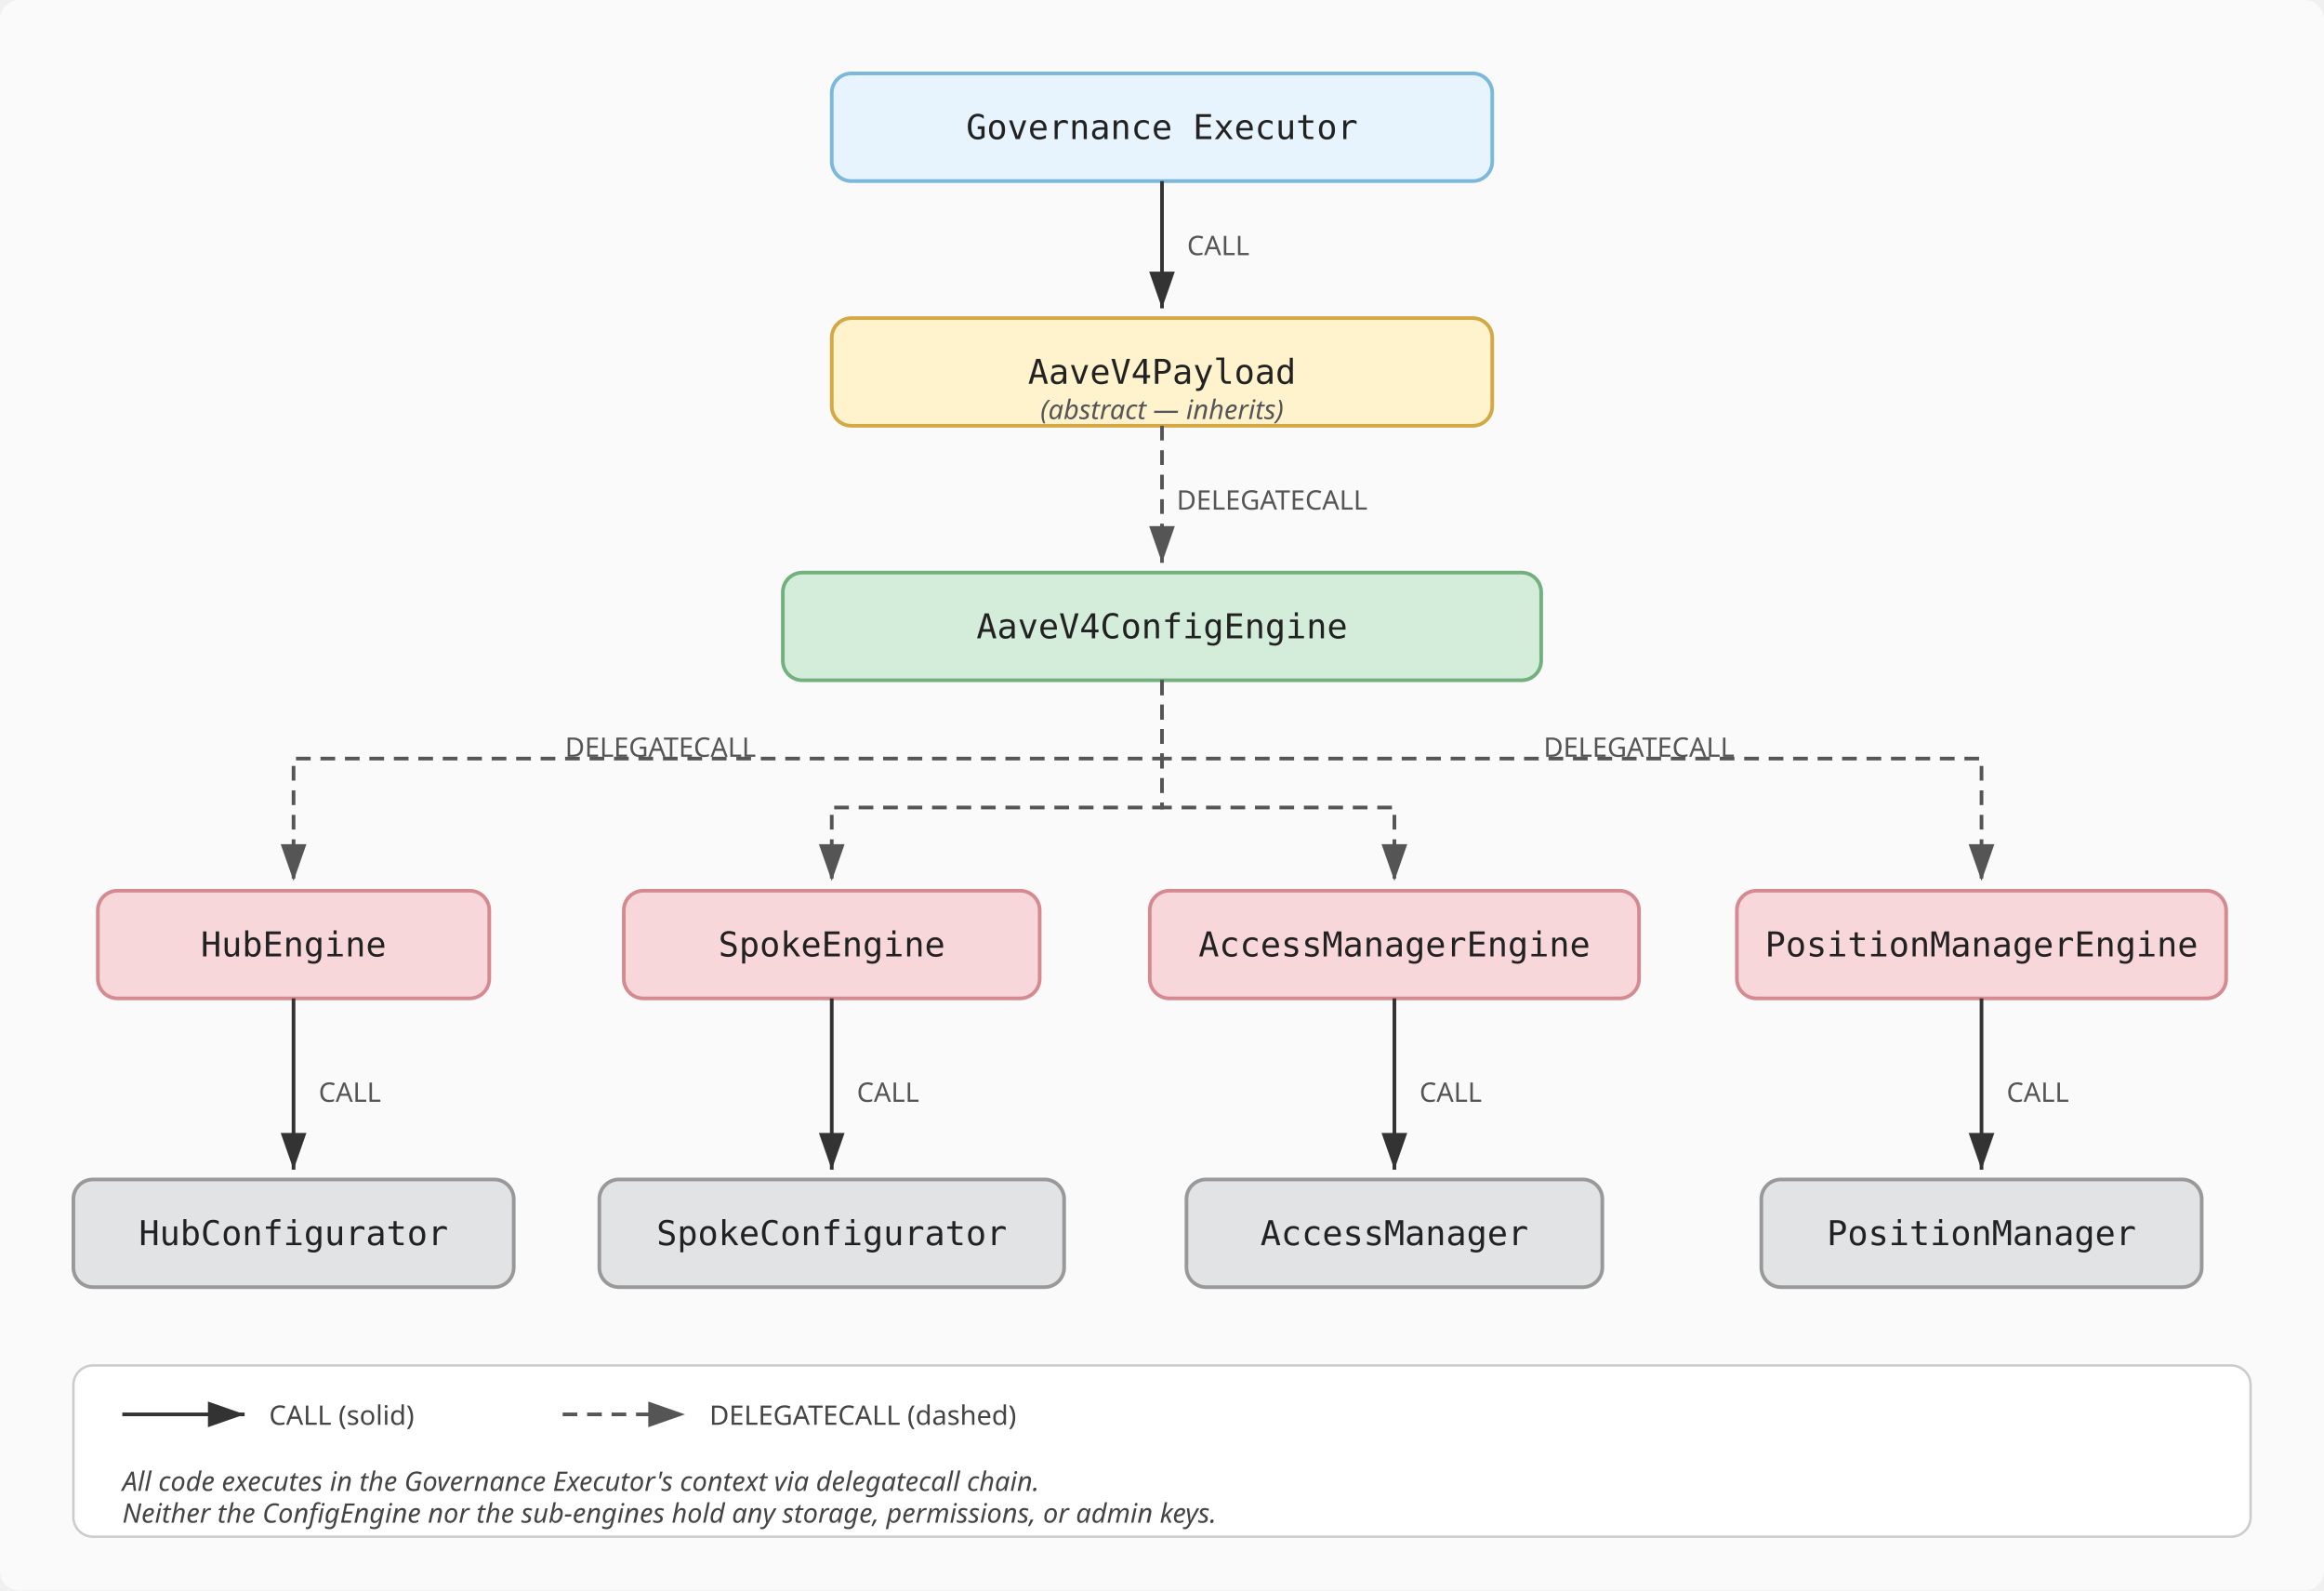
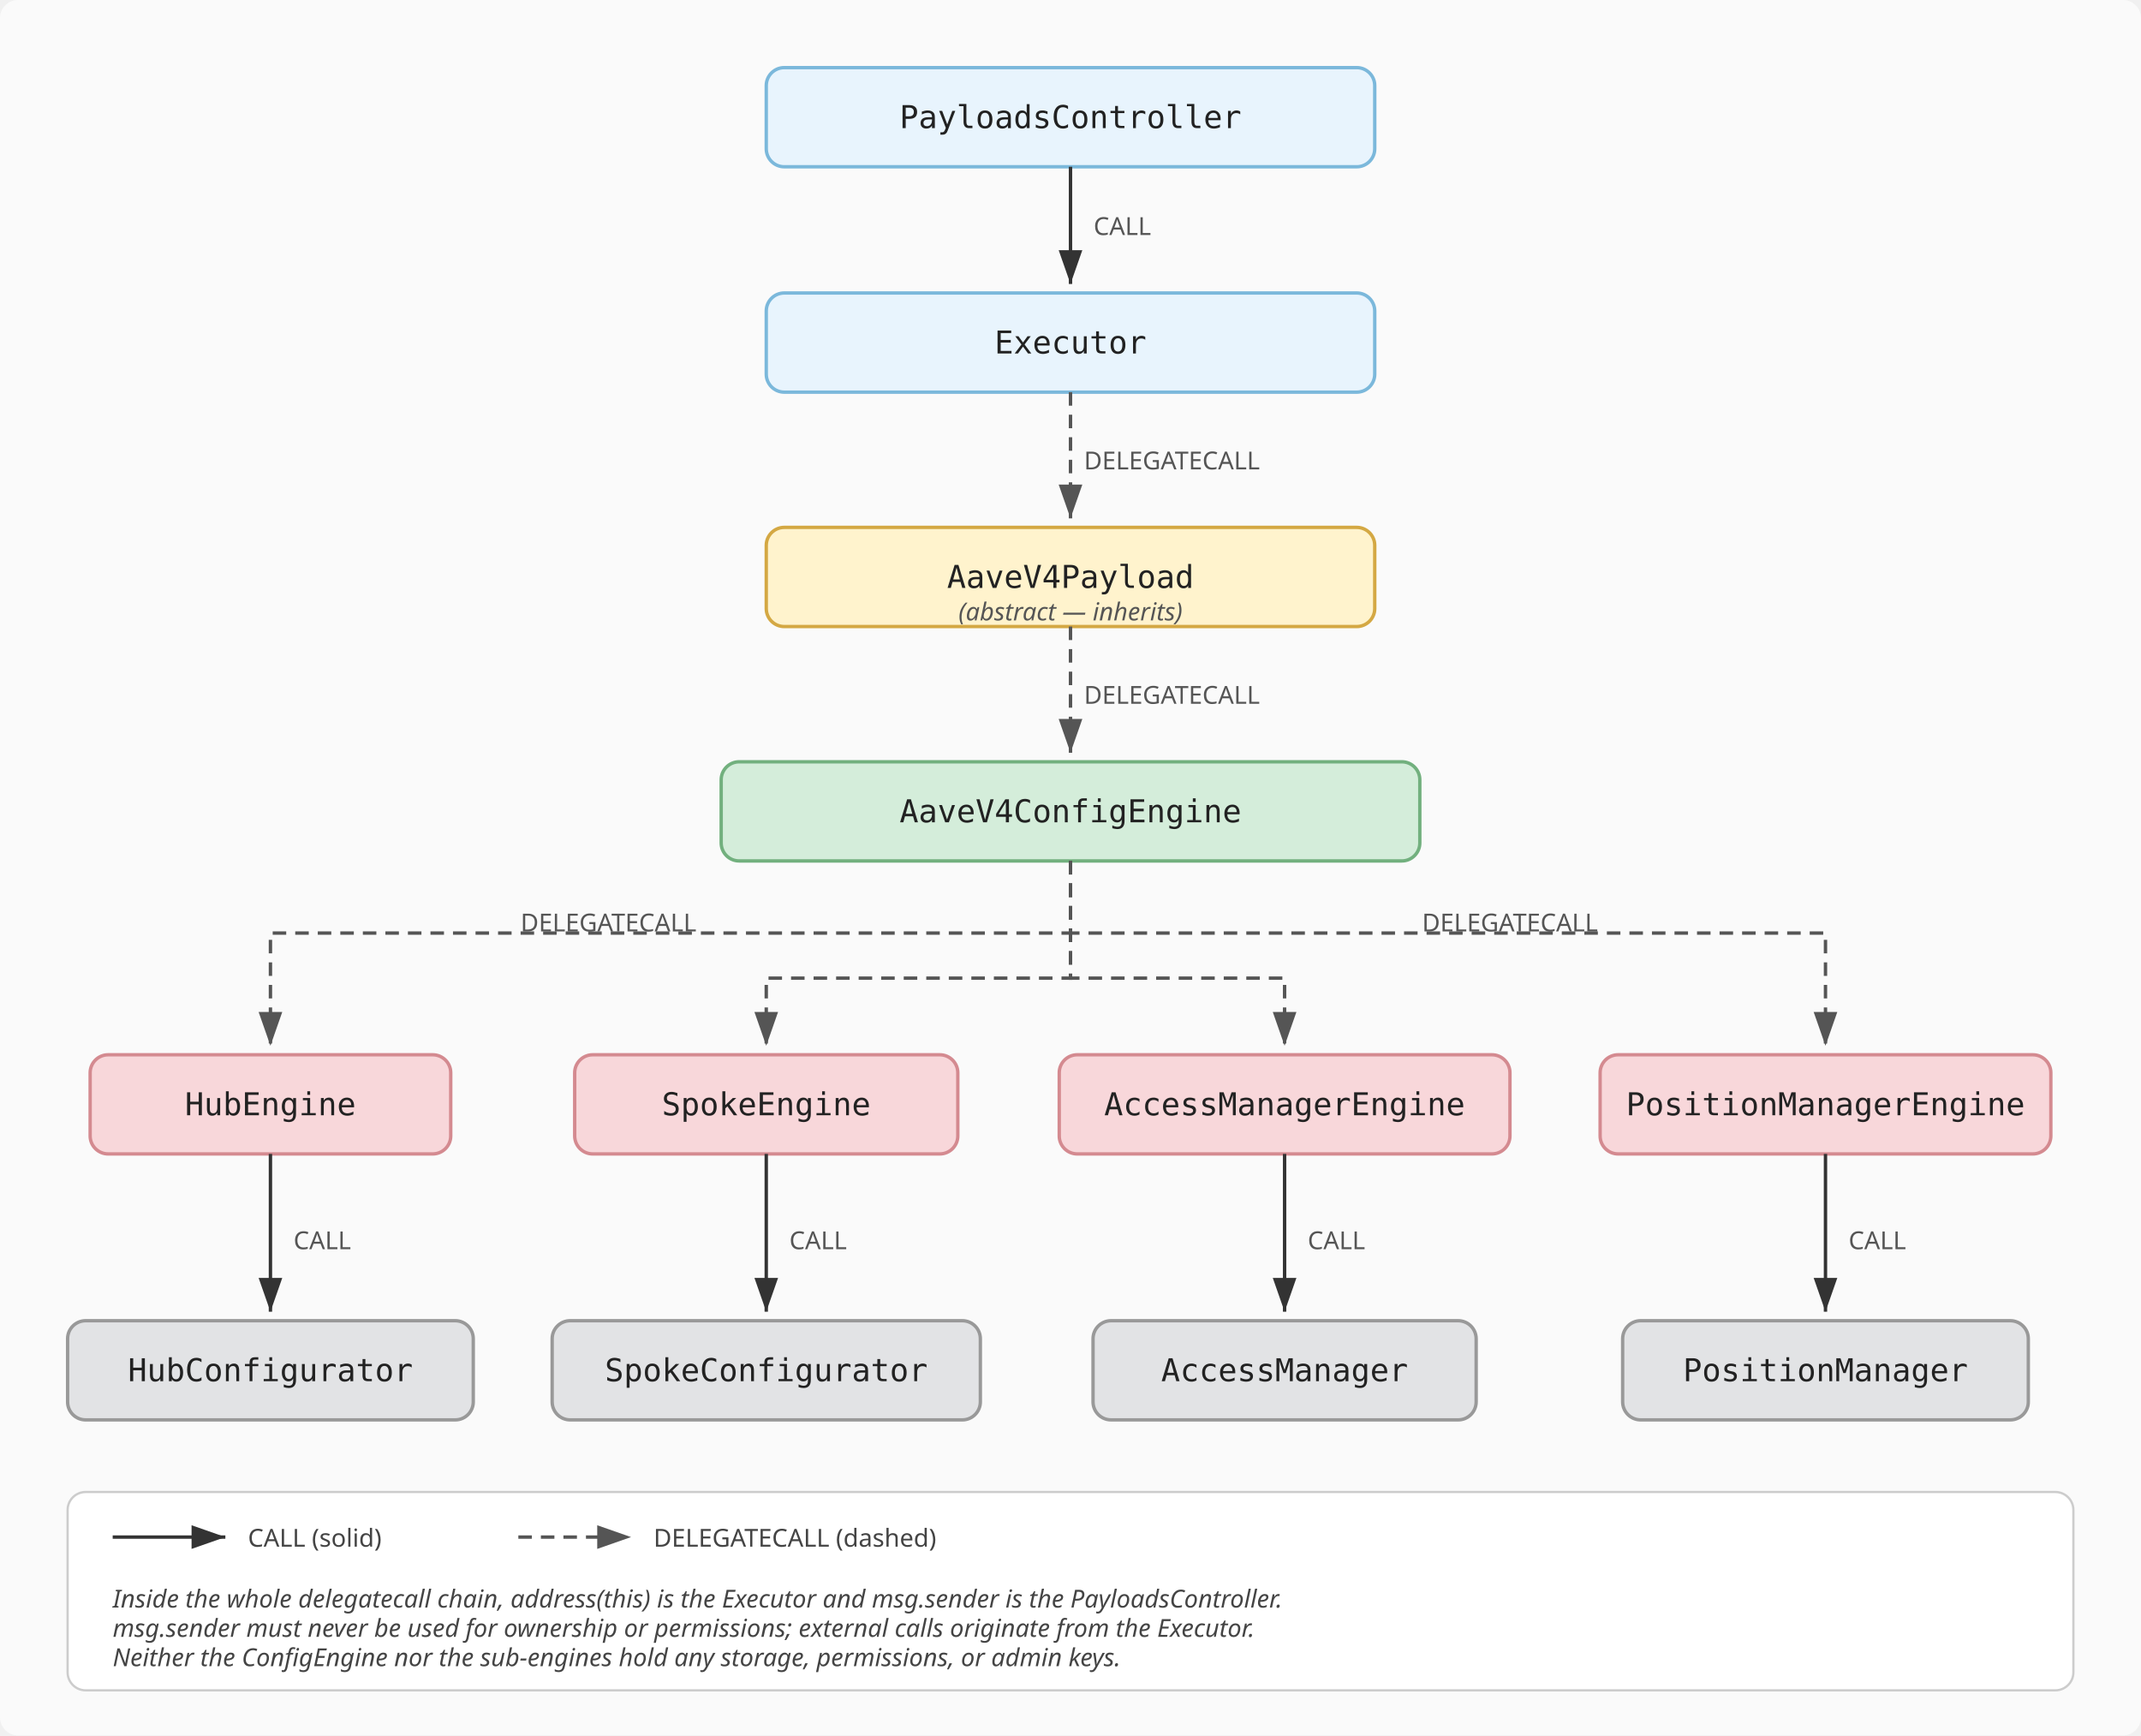
- <svg xmlns="http://www.w3.org/2000/svg" viewBox="0 0 950 650" width="950" height="650">
+ <svg xmlns="http://www.w3.org/2000/svg" viewBox="0 0 950 770" width="950" height="770">
  <defs>
    <marker id="arrowSolid" markerWidth="10" markerHeight="7" refX="10" refY="3.5" orient="auto">
      <polygon points="0 0, 10 3.5, 0 7" fill="#333" />
    </marker>
    <marker id="arrowDash" markerWidth="10" markerHeight="7" refX="10" refY="3.5" orient="auto">
      <polygon points="0 0, 10 3.5, 0 7" fill="#555" />
    </marker>
  </defs>
  <style>
    .box-text { font-family: monospace; font-size: 14px; fill: #222; text-anchor: middle; dominant-baseline: central; }
    .label-text { font-family: sans-serif; font-size: 11px; fill: #555; text-anchor: middle; dominant-baseline: central; }
    .note-text { font-family: sans-serif; font-size: 11px; fill: #444; }
    .layer-label { font-family: sans-serif; font-size: 11px; fill: #888; text-anchor: end; dominant-baseline: central; }
  </style>
-   <rect width="950" height="650" fill="#fafafa" rx="8" />
+   <rect width="950" height="770" fill="#fafafa" rx="8" />
  <rect x="340" y="30" width="270" height="44" rx="8" fill="#e8f4fd" stroke="#7bb8db" stroke-width="1.5" />
-   <text x="475" y="52" class="box-text">Governance Executor</text>
+   <text x="475" y="52" class="box-text">PayloadsController</text>
  <line x1="475" y1="74" x2="475" y2="126" stroke="#333" stroke-width="1.5" marker-end="url(#arrowSolid)" />
  <text x="498" y="100" class="label-text">CALL</text>
-   <rect x="340" y="130" width="270" height="44" rx="8" fill="#fff3cd" stroke="#d4a843" stroke-width="1.5" />
-   <text x="475" y="152" class="box-text">AaveV4Payload</text>
-   <text x="475" y="167" class="label-text" font-style="italic" font-size="10">(abstract — inherits)</text>
+   <rect x="340" y="130" width="270" height="44" rx="8" fill="#e8f4fd" stroke="#7bb8db" stroke-width="1.5" />
+   <text x="475" y="152" class="box-text">Executor</text>
  <line x1="475" y1="174" x2="475" y2="230" stroke="#555" stroke-width="1.5" stroke-dasharray="6,4" marker-end="url(#arrowDash)" />
  <text x="520" y="204" class="label-text">DELEGATECALL</text>
-   <rect x="320" y="234" width="310" height="44" rx="8" fill="#d4edda" stroke="#72b07e" stroke-width="1.5" />
-   <text x="475" y="256" class="box-text">AaveV4ConfigEngine</text>
-   <path d="M 475 278 L 475 310 L 120 310 L 120 360" fill="none" stroke="#555" stroke-width="1.5" stroke-dasharray="6,4" marker-end="url(#arrowDash)" />
-   <text x="270" y="305" class="label-text">DELEGATECALL</text>
-   <path d="M 475 278 L 475 330 L 340 330 L 340 360" fill="none" stroke="#555" stroke-width="1.5" stroke-dasharray="6,4" marker-end="url(#arrowDash)" />
-   <path d="M 475 278 L 475 330 L 570 330 L 570 360" fill="none" stroke="#555" stroke-width="1.5" stroke-dasharray="6,4" marker-end="url(#arrowDash)" />
-   <path d="M 475 278 L 475 310 L 810 310 L 810 360" fill="none" stroke="#555" stroke-width="1.5" stroke-dasharray="6,4" marker-end="url(#arrowDash)" />
-   <text x="670" y="305" class="label-text">DELEGATECALL</text>
-   <rect x="40" y="364" width="160" height="44" rx="8" fill="#f8d7da" stroke="#d48a90" stroke-width="1.5" />
-   <text x="120" y="386" class="box-text">HubEngine</text>
-   <rect x="255" y="364" width="170" height="44" rx="8" fill="#f8d7da" stroke="#d48a90" stroke-width="1.5" />
-   <text x="340" y="386" class="box-text">SpokeEngine</text>
-   <rect x="470" y="364" width="200" height="44" rx="8" fill="#f8d7da" stroke="#d48a90" stroke-width="1.5" />
-   <text x="570" y="386" class="box-text">AccessManagerEngine</text>
-   <rect x="710" y="364" width="200" height="44" rx="8" fill="#f8d7da" stroke="#d48a90" stroke-width="1.5" />
-   <text x="810" y="386" class="box-text">PositionManagerEngine</text>
-   <line x1="120" y1="408" x2="120" y2="478" stroke="#333" stroke-width="1.5" marker-end="url(#arrowSolid)" />
-   <text x="143" y="446" class="label-text">CALL</text>
-   <line x1="340" y1="408" x2="340" y2="478" stroke="#333" stroke-width="1.5" marker-end="url(#arrowSolid)" />
-   <text x="363" y="446" class="label-text">CALL</text>
-   <line x1="570" y1="408" x2="570" y2="478" stroke="#333" stroke-width="1.5" marker-end="url(#arrowSolid)" />
-   <text x="593" y="446" class="label-text">CALL</text>
-   <line x1="810" y1="408" x2="810" y2="478" stroke="#333" stroke-width="1.5" marker-end="url(#arrowSolid)" />
-   <text x="833" y="446" class="label-text">CALL</text>
-   <rect x="30" y="482" width="180" height="44" rx="8" fill="#e2e3e5" stroke="#999" stroke-width="1.5" />
-   <text x="120" y="504" class="box-text">HubConfigurator</text>
-   <rect x="245" y="482" width="190" height="44" rx="8" fill="#e2e3e5" stroke="#999" stroke-width="1.5" />
-   <text x="340" y="504" class="box-text">SpokeConfigurator</text>
-   <rect x="485" y="482" width="170" height="44" rx="8" fill="#e2e3e5" stroke="#999" stroke-width="1.5" />
-   <text x="570" y="504" class="box-text">AccessManager</text>
-   <rect x="720" y="482" width="180" height="44" rx="8" fill="#e2e3e5" stroke="#999" stroke-width="1.5" />
-   <text x="810" y="504" class="box-text">PositionManager</text>
-   <rect x="30" y="558" width="890" height="70" rx="8" fill="#fff" stroke="#ccc" stroke-width="1" />
-   <line x1="50" y1="578" x2="100" y2="578" stroke="#333" stroke-width="1.5" marker-end="url(#arrowSolid)" />
-   <text x="110" y="578" class="note-text" dominant-baseline="central">CALL (solid)</text>
-   <line x1="230" y1="578" x2="280" y2="578" stroke="#555" stroke-width="1.5" stroke-dasharray="6,4" marker-end="url(#arrowDash)" />
-   <text x="290" y="578" class="note-text" dominant-baseline="central">DELEGATECALL (dashed)</text>
-   <text x="50" y="605" class="note-text" dominant-baseline="central" font-style="italic">
-     All code executes in the Governance Executor's context via delegatecall chain.
+   <rect x="340" y="234" width="270" height="44" rx="8" fill="#fff3cd" stroke="#d4a843" stroke-width="1.5" />
+   <text x="475" y="256" class="box-text">AaveV4Payload</text>
+   <text x="475" y="271" class="label-text" font-style="italic" font-size="10">(abstract — inherits)</text>
+   <line x1="475" y1="278" x2="475" y2="334" stroke="#555" stroke-width="1.5" stroke-dasharray="6,4" marker-end="url(#arrowDash)" />
+   <text x="520" y="308" class="label-text">DELEGATECALL</text>
+   <rect x="320" y="338" width="310" height="44" rx="8" fill="#d4edda" stroke="#72b07e" stroke-width="1.5" />
+   <text x="475" y="360" class="box-text">AaveV4ConfigEngine</text>
+   <path d="M 475 382 L 475 414 L 120 414 L 120 464" fill="none" stroke="#555" stroke-width="1.5" stroke-dasharray="6,4" marker-end="url(#arrowDash)" />
+   <text x="270" y="409" class="label-text">DELEGATECALL</text>
+   <path d="M 475 382 L 475 434 L 340 434 L 340 464" fill="none" stroke="#555" stroke-width="1.5" stroke-dasharray="6,4" marker-end="url(#arrowDash)" />
+   <path d="M 475 382 L 475 434 L 570 434 L 570 464" fill="none" stroke="#555" stroke-width="1.5" stroke-dasharray="6,4" marker-end="url(#arrowDash)" />
+   <path d="M 475 382 L 475 414 L 810 414 L 810 464" fill="none" stroke="#555" stroke-width="1.5" stroke-dasharray="6,4" marker-end="url(#arrowDash)" />
+   <text x="670" y="409" class="label-text">DELEGATECALL</text>
+   <rect x="40" y="468" width="160" height="44" rx="8" fill="#f8d7da" stroke="#d48a90" stroke-width="1.5" />
+   <text x="120" y="490" class="box-text">HubEngine</text>
+   <rect x="255" y="468" width="170" height="44" rx="8" fill="#f8d7da" stroke="#d48a90" stroke-width="1.5" />
+   <text x="340" y="490" class="box-text">SpokeEngine</text>
+   <rect x="470" y="468" width="200" height="44" rx="8" fill="#f8d7da" stroke="#d48a90" stroke-width="1.5" />
+   <text x="570" y="490" class="box-text">AccessManagerEngine</text>
+   <rect x="710" y="468" width="200" height="44" rx="8" fill="#f8d7da" stroke="#d48a90" stroke-width="1.5" />
+   <text x="810" y="490" class="box-text">PositionManagerEngine</text>
+   <line x1="120" y1="512" x2="120" y2="582" stroke="#333" stroke-width="1.5" marker-end="url(#arrowSolid)" />
+   <text x="143" y="550" class="label-text">CALL</text>
+   <line x1="340" y1="512" x2="340" y2="582" stroke="#333" stroke-width="1.5" marker-end="url(#arrowSolid)" />
+   <text x="363" y="550" class="label-text">CALL</text>
+   <line x1="570" y1="512" x2="570" y2="582" stroke="#333" stroke-width="1.5" marker-end="url(#arrowSolid)" />
+   <text x="593" y="550" class="label-text">CALL</text>
+   <line x1="810" y1="512" x2="810" y2="582" stroke="#333" stroke-width="1.5" marker-end="url(#arrowSolid)" />
+   <text x="833" y="550" class="label-text">CALL</text>
+   <rect x="30" y="586" width="180" height="44" rx="8" fill="#e2e3e5" stroke="#999" stroke-width="1.5" />
+   <text x="120" y="608" class="box-text">HubConfigurator</text>
+   <rect x="245" y="586" width="190" height="44" rx="8" fill="#e2e3e5" stroke="#999" stroke-width="1.5" />
+   <text x="340" y="608" class="box-text">SpokeConfigurator</text>
+   <rect x="485" y="586" width="170" height="44" rx="8" fill="#e2e3e5" stroke="#999" stroke-width="1.5" />
+   <text x="570" y="608" class="box-text">AccessManager</text>
+   <rect x="720" y="586" width="180" height="44" rx="8" fill="#e2e3e5" stroke="#999" stroke-width="1.5" />
+   <text x="810" y="608" class="box-text">PositionManager</text>
+   <rect x="30" y="662" width="890" height="88" rx="8" fill="#fff" stroke="#ccc" stroke-width="1" />
+   <line x1="50" y1="682" x2="100" y2="682" stroke="#333" stroke-width="1.5" marker-end="url(#arrowSolid)" />
+   <text x="110" y="682" class="note-text" dominant-baseline="central">CALL (solid)</text>
+   <line x1="230" y1="682" x2="280" y2="682" stroke="#555" stroke-width="1.5" stroke-dasharray="6,4" marker-end="url(#arrowDash)" />
+   <text x="290" y="682" class="note-text" dominant-baseline="central">DELEGATECALL (dashed)</text>
+   <text x="50" y="709" class="note-text" dominant-baseline="central" font-style="italic">
+     Inside the whole delegatecall chain, address(this) is the Executor and msg.sender is the PayloadsController.
  </text>
-   <text x="50" y="618" class="note-text" dominant-baseline="central" font-style="italic">
+   <text x="50" y="722" class="note-text" dominant-baseline="central" font-style="italic">
+     msg.sender must never be used for ownership or permissions; external calls originate from the Executor.
+   </text>
+   <text x="50" y="735" class="note-text" dominant-baseline="central" font-style="italic">
    Neither the ConfigEngine nor the sub-engines hold any storage, permissions, or admin keys.
  </text>
</svg>
